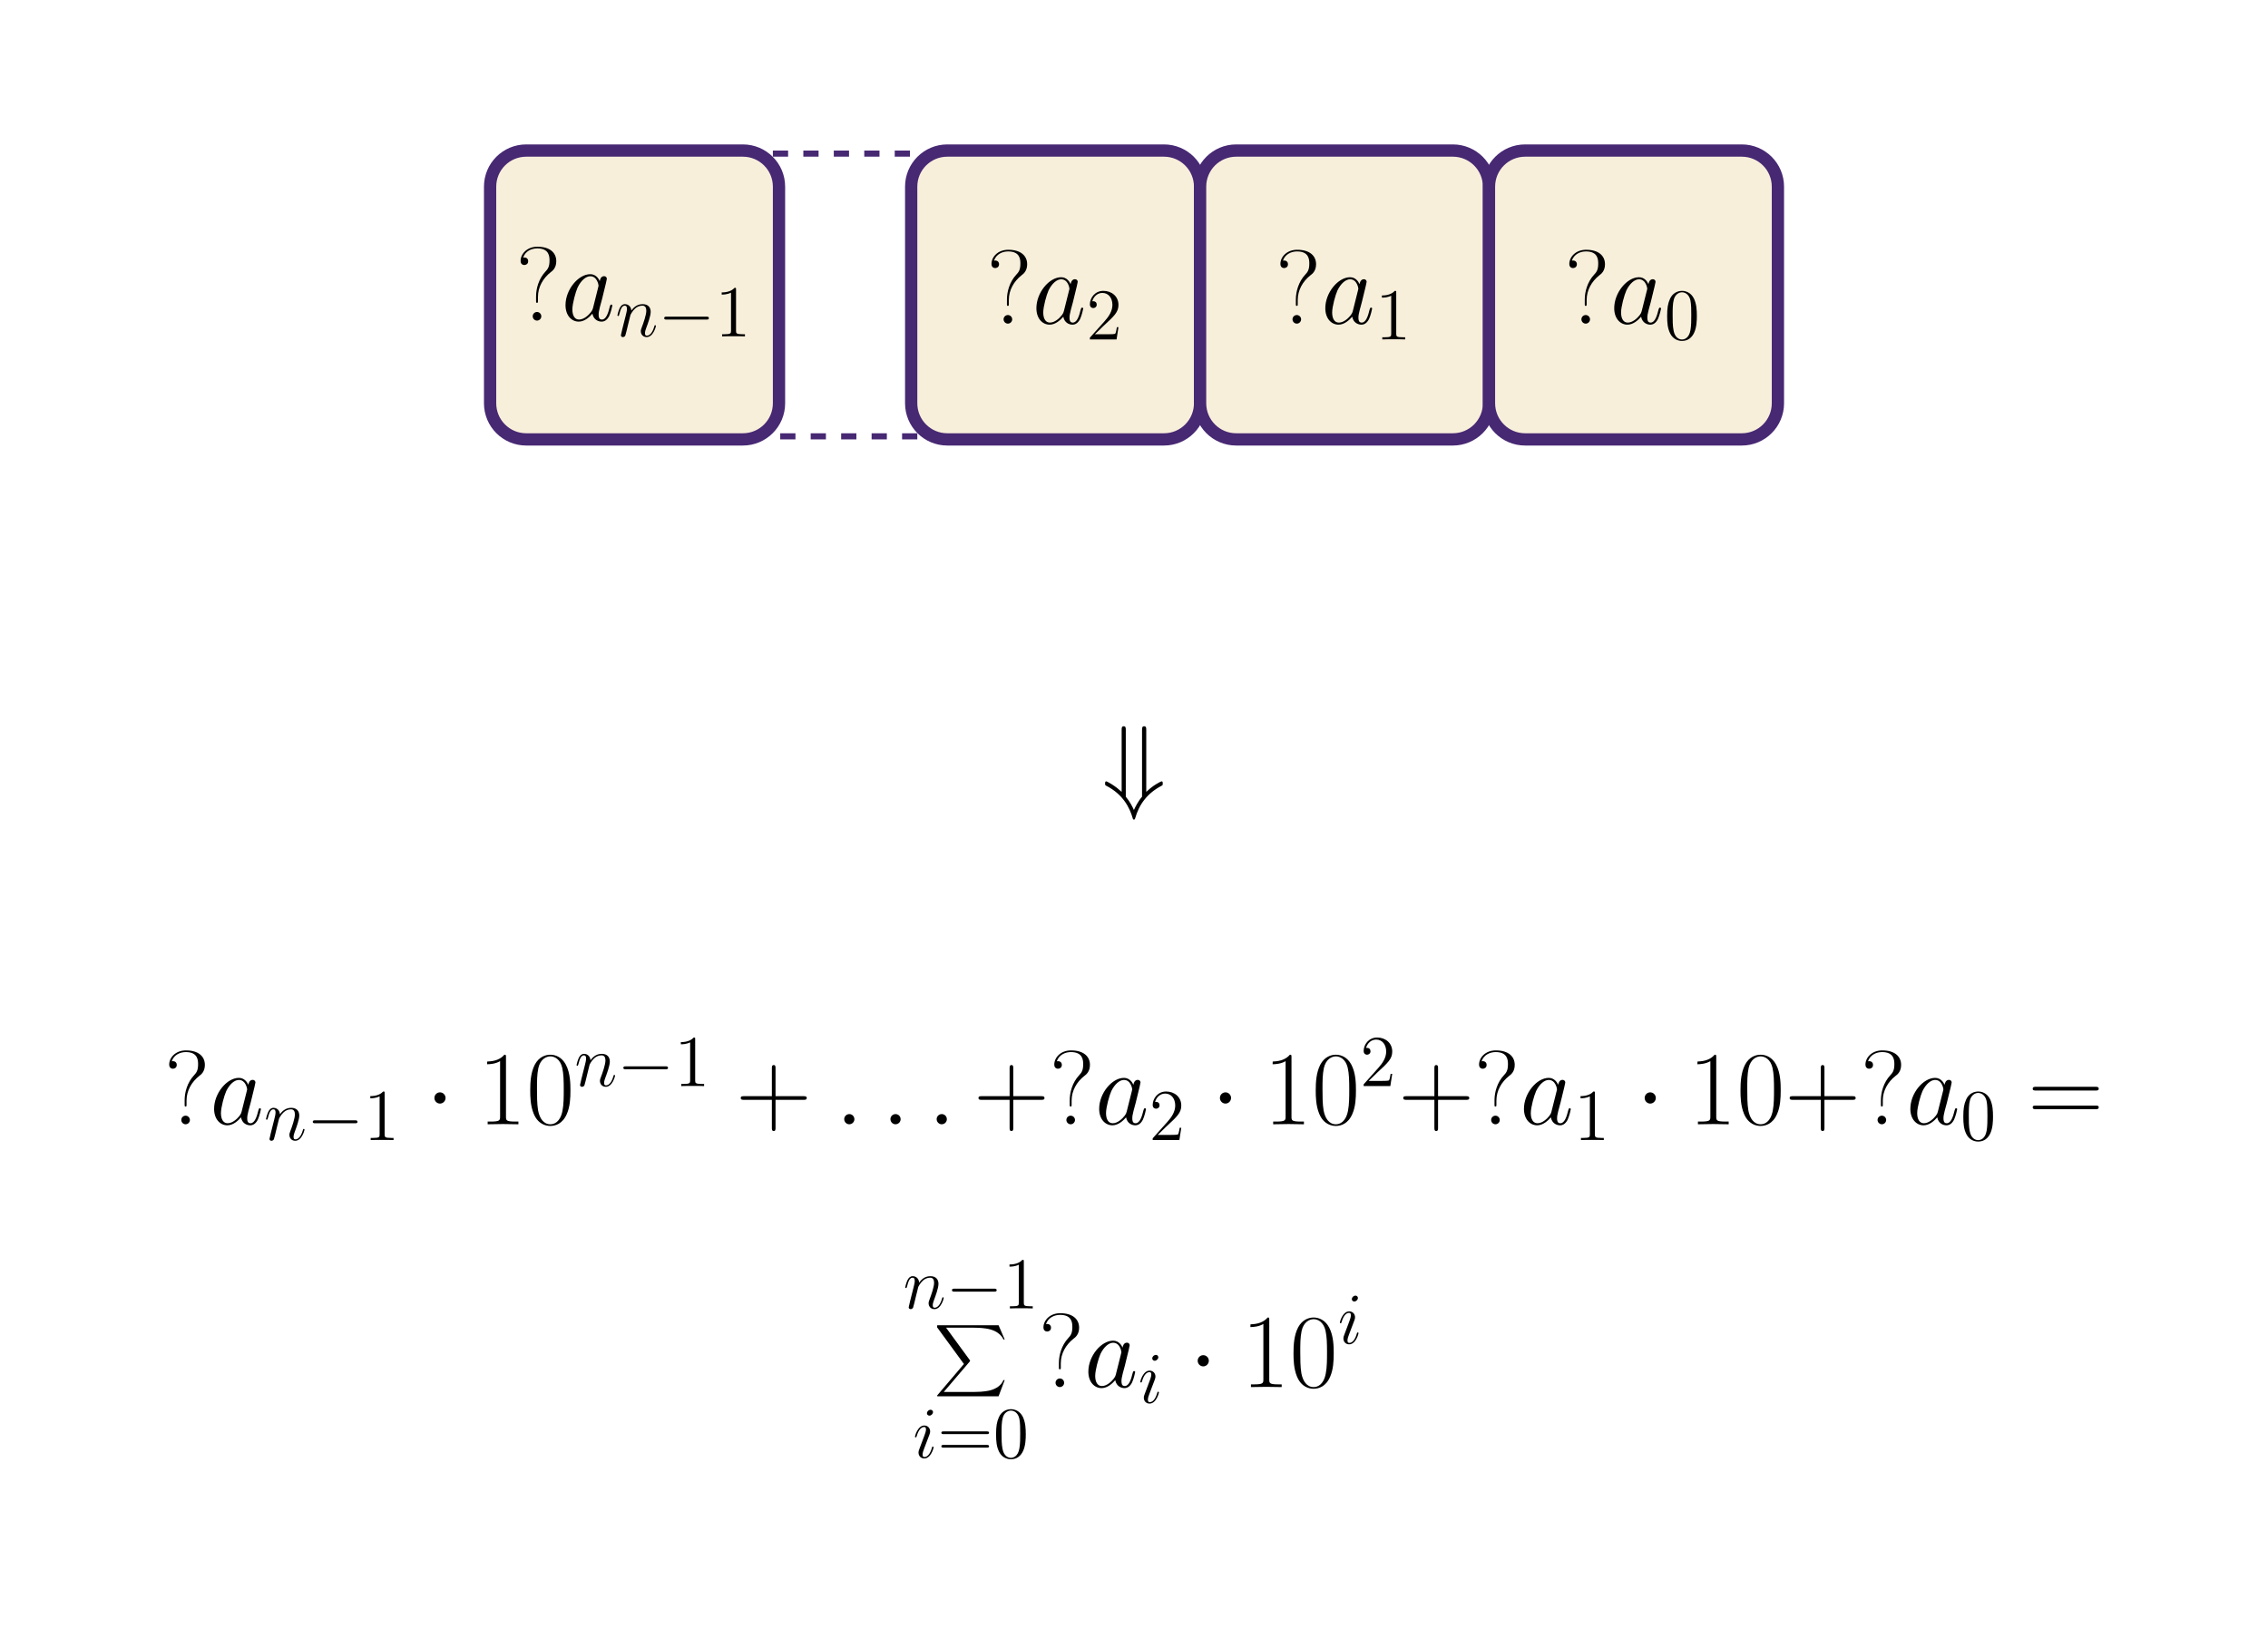
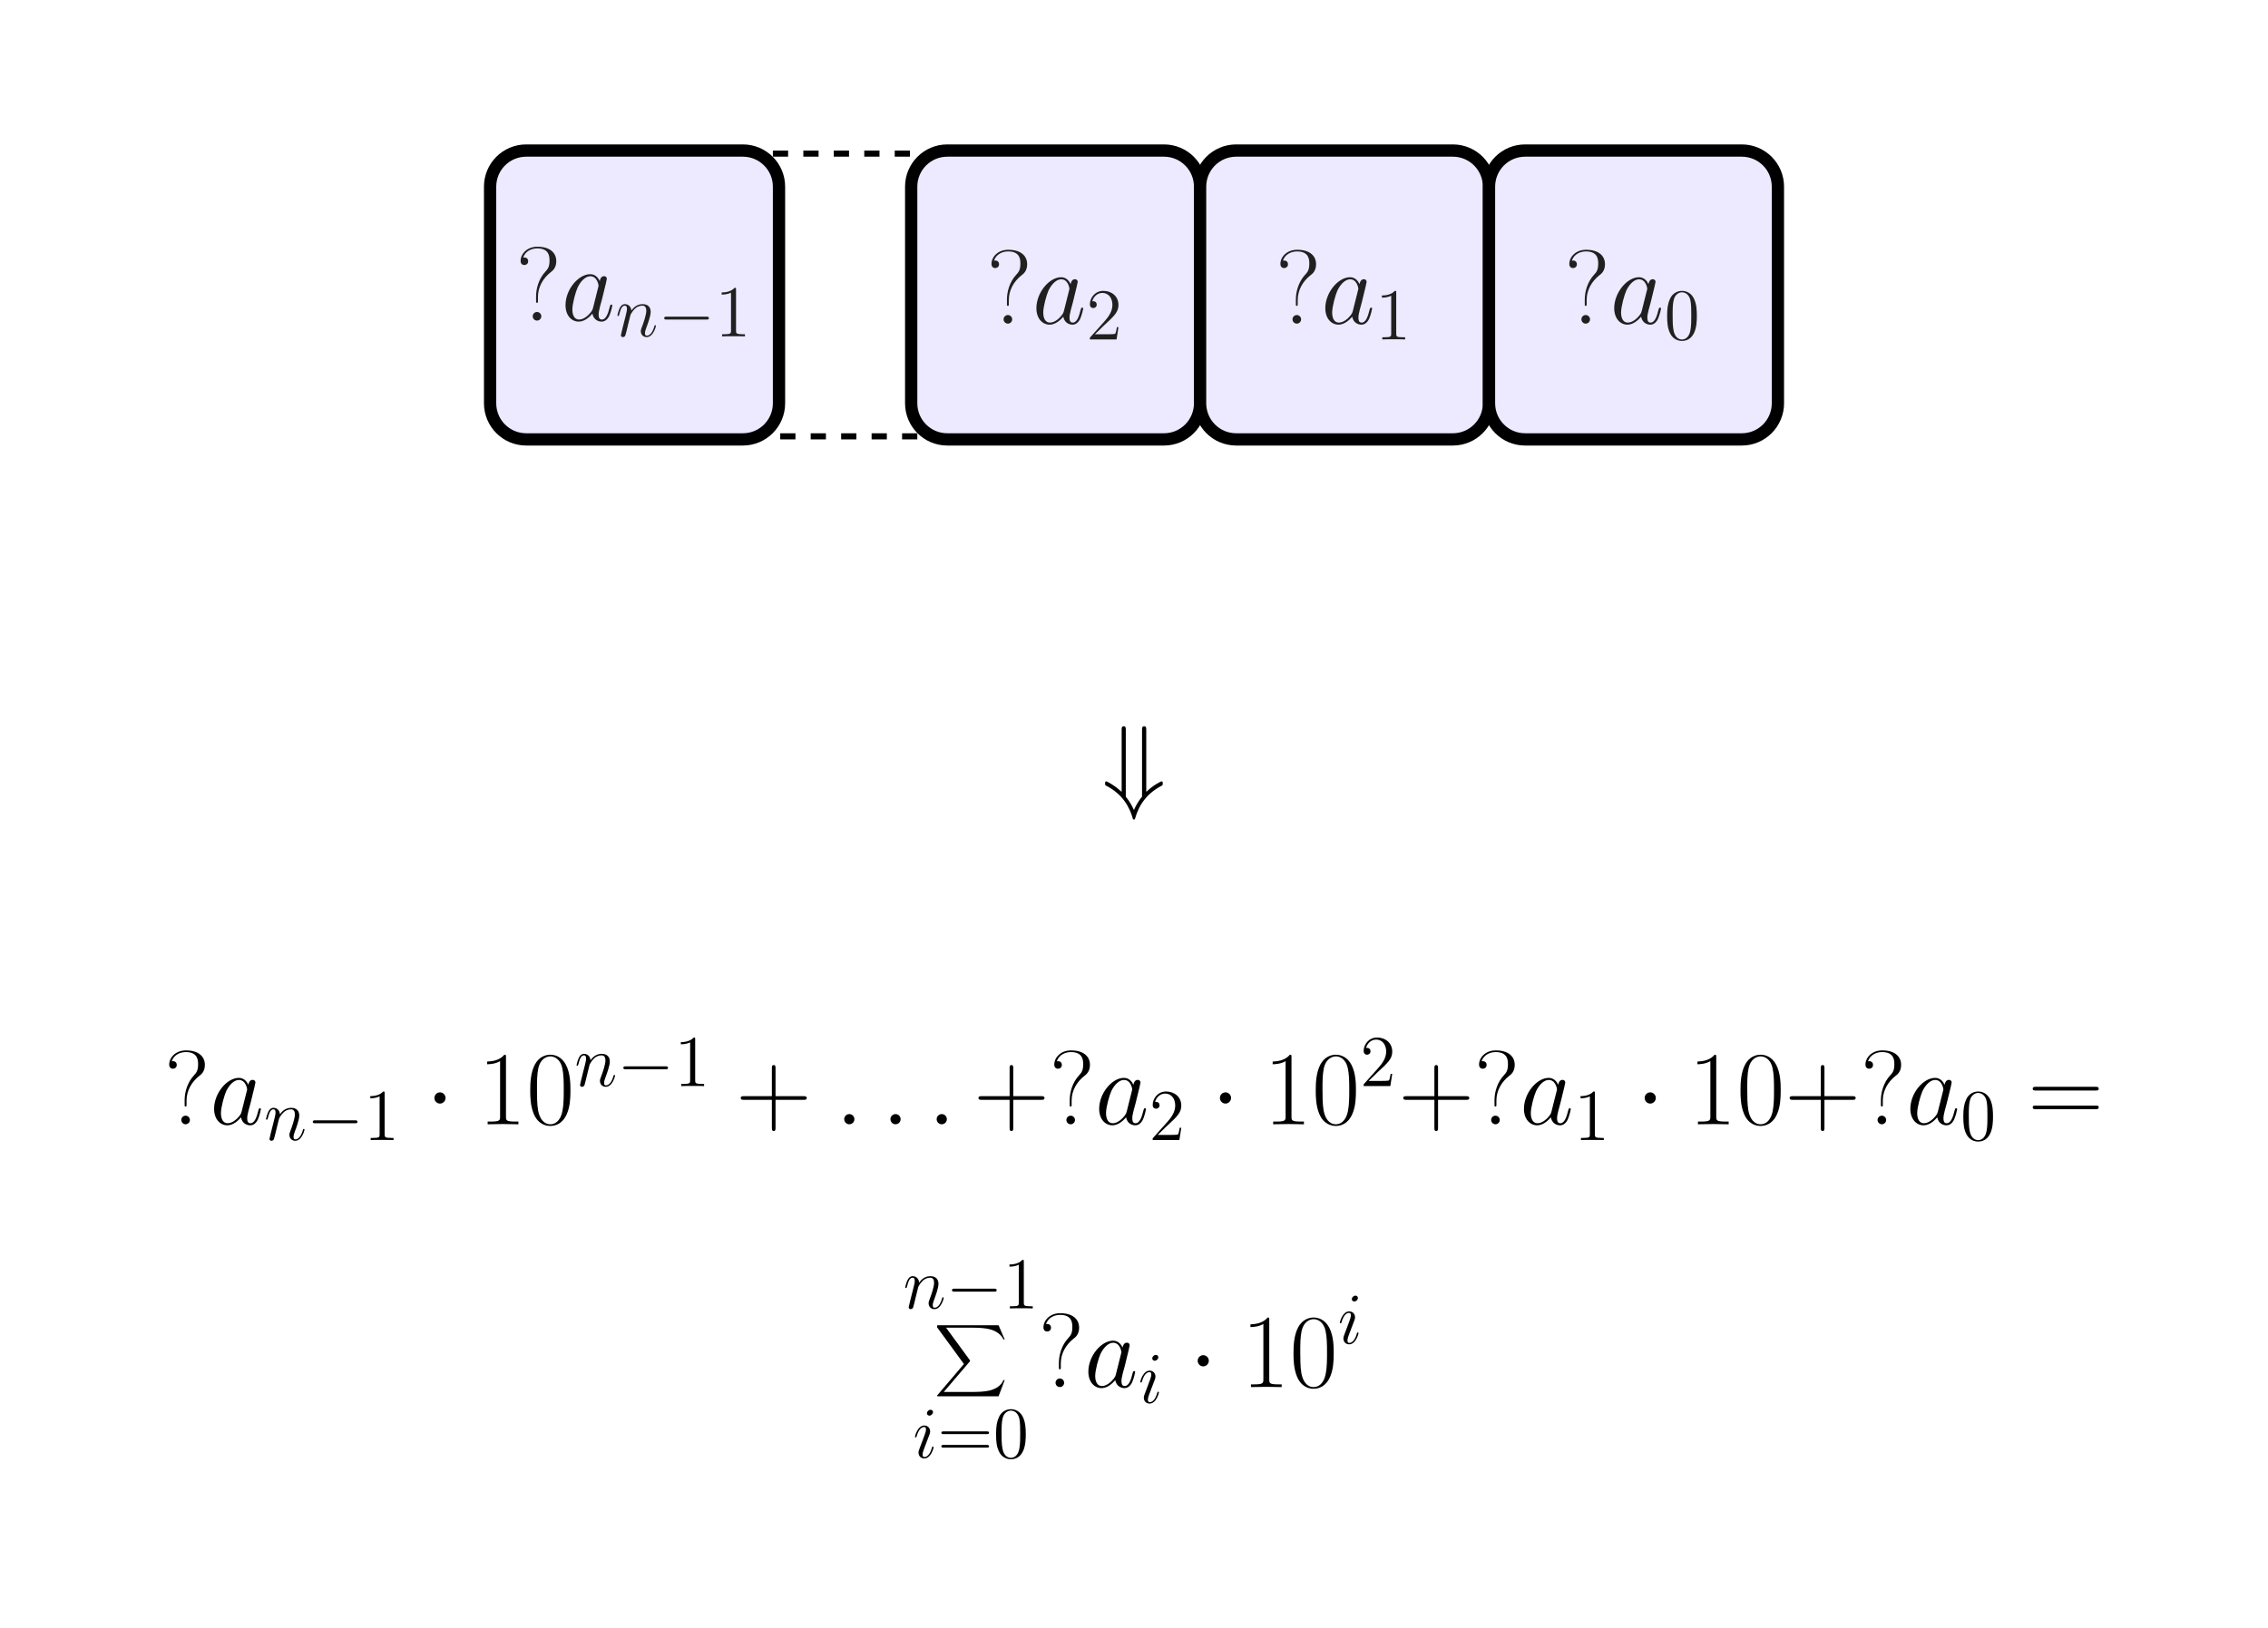
<svg xmlns="http://www.w3.org/2000/svg" xmlns:xlink="http://www.w3.org/1999/xlink" width="445.049" height="319.371" viewBox="0 0 445.049 319.371">
  <defs>
    <g>
      <g id="glyph-0-0">
        <path d="M 4.359 -4.641 C 4.359 -6.594 5.344 -8.297 6.844 -9.484 C 7.234 -9.766 7.953 -10.344 7.953 -11.656 C 7.953 -13.328 6.688 -14.5 4.25 -14.5 C 2.188 -14.5 0.953 -13.078 0.953 -11.719 C 0.953 -10.906 1.625 -10.906 1.688 -10.906 C 1.922 -10.906 2.438 -11.047 2.438 -11.656 C 2.438 -12.172 2.047 -12.391 1.688 -12.391 C 1.609 -12.391 1.516 -12.375 1.453 -12.359 C 1.875 -13.656 3.125 -14.172 4.219 -14.172 C 6.609 -14.172 6.625 -12.516 6.625 -11.75 C 6.625 -10.5 6.234 -10.062 5.844 -9.641 C 4.484 -8.188 3.984 -6.234 3.984 -4.734 L 3.984 -3.922 C 3.984 -3.578 3.984 -3.484 4.172 -3.484 C 4.359 -3.484 4.359 -3.578 4.359 -3.922 Z M 5.016 -0.844 C 5.016 -1.297 4.641 -1.688 4.172 -1.688 C 3.719 -1.688 3.328 -1.328 3.328 -0.844 C 3.328 -0.391 3.703 0 4.172 0 C 4.625 0 5.016 -0.375 5.016 -0.844 Z M 5.016 -0.844 " />
      </g>
      <g id="glyph-0-1">
        <path d="M 5.5 -13.203 C 5.5 -13.641 5.469 -13.656 5.188 -13.656 C 4.375 -12.688 3.156 -12.375 2 -12.328 C 1.938 -12.328 1.844 -12.328 1.812 -12.297 C 1.797 -12.25 1.797 -12.203 1.797 -11.781 C 2.438 -11.781 3.516 -11.891 4.344 -12.391 L 4.344 -1.516 C 4.344 -0.781 4.297 -0.531 2.516 -0.531 L 1.906 -0.531 L 1.906 0 C 2.891 -0.016 3.922 -0.047 4.922 -0.047 C 5.906 -0.047 6.938 -0.016 7.938 0 L 7.938 -0.531 L 7.312 -0.531 C 5.531 -0.531 5.5 -0.766 5.5 -1.516 Z M 5.5 -13.203 " />
      </g>
      <g id="glyph-0-2">
        <path d="M 8.672 -6.625 C 8.672 -7.891 8.656 -10.031 7.781 -11.688 C 7.016 -13.141 5.797 -13.656 4.734 -13.656 C 3.734 -13.656 2.484 -13.203 1.688 -11.719 C 0.875 -10.156 0.781 -8.234 0.781 -6.625 C 0.781 -5.453 0.812 -3.656 1.453 -2.094 C 2.328 0.047 3.922 0.328 4.734 0.328 C 5.688 0.328 7.125 -0.062 7.969 -2.031 C 8.594 -3.453 8.672 -5.125 8.672 -6.625 Z M 4.734 0 C 3.406 0 2.625 -1.141 2.328 -2.703 C 2.109 -3.922 2.109 -5.703 2.109 -6.859 C 2.109 -8.453 2.109 -9.766 2.375 -11.031 C 2.766 -12.781 3.922 -13.328 4.734 -13.328 C 5.578 -13.328 6.672 -12.766 7.062 -11.078 C 7.328 -9.891 7.359 -8.516 7.359 -6.859 C 7.359 -5.516 7.359 -3.859 7.109 -2.641 C 6.672 -0.391 5.453 0 4.734 0 Z M 4.734 0 " />
      </g>
      <g id="glyph-0-3">
        <path d="M 7.781 -4.797 L 13.266 -4.797 C 13.547 -4.797 13.906 -4.797 13.906 -5.141 C 13.906 -5.516 13.578 -5.516 13.266 -5.516 L 7.781 -5.516 L 7.781 -10.984 C 7.781 -11.281 7.781 -11.625 7.438 -11.625 C 7.062 -11.625 7.062 -11.297 7.062 -10.984 L 7.062 -5.516 L 1.594 -5.516 C 1.297 -5.516 0.953 -5.516 0.953 -5.172 C 0.953 -4.797 1.281 -4.797 1.594 -4.797 L 7.062 -4.797 L 7.062 0.688 C 7.062 0.969 7.062 1.328 7.422 1.328 C 7.781 1.328 7.781 0.984 7.781 0.688 Z M 7.781 -4.797 " />
      </g>
      <g id="glyph-0-4">
        <path d="M 13.281 -6.625 C 13.594 -6.625 13.906 -6.625 13.906 -6.984 C 13.906 -7.359 13.547 -7.359 13.203 -7.359 L 1.656 -7.359 C 1.297 -7.359 0.953 -7.359 0.953 -6.984 C 0.953 -6.625 1.266 -6.625 1.562 -6.625 Z M 13.203 -2.953 C 13.547 -2.953 13.906 -2.953 13.906 -3.328 C 13.906 -3.672 13.594 -3.672 13.281 -3.672 L 1.562 -3.672 C 1.266 -3.672 0.953 -3.672 0.953 -3.328 C 0.953 -2.953 1.297 -2.953 1.656 -2.953 Z M 13.203 -2.953 " />
      </g>
      <g id="glyph-1-0">
        <path d="M 6.219 -2.453 C 6.109 -2.109 6.109 -2.062 5.828 -1.672 C 5.375 -1.094 4.469 -0.203 3.484 -0.203 C 2.641 -0.203 2.172 -0.969 2.172 -2.188 C 2.172 -3.328 2.812 -5.641 3.203 -6.5 C 3.906 -7.953 4.875 -8.703 5.688 -8.703 C 7.047 -8.703 7.312 -7 7.312 -6.844 C 7.312 -6.812 7.25 -6.547 7.234 -6.5 Z M 7.547 -7.75 C 7.312 -8.281 6.75 -9.109 5.688 -9.109 C 3.344 -9.109 0.828 -6.094 0.828 -3.031 C 0.828 -0.984 2.031 0.203 3.422 0.203 C 4.562 0.203 5.531 -0.688 6.109 -1.359 C 6.328 -0.141 7.297 0.203 7.906 0.203 C 8.531 0.203 9.031 -0.172 9.406 -0.906 C 9.734 -1.609 10.016 -2.875 10.016 -2.953 C 10.016 -3.062 9.938 -3.141 9.812 -3.141 C 9.625 -3.141 9.609 -3.031 9.516 -2.734 C 9.219 -1.516 8.812 -0.203 7.969 -0.203 C 7.375 -0.203 7.328 -0.75 7.328 -1.156 C 7.328 -1.625 7.391 -1.859 7.578 -2.672 C 7.719 -3.188 7.828 -3.641 8 -4.234 C 8.766 -7.328 8.938 -8.078 8.938 -8.203 C 8.938 -8.484 8.719 -8.719 8.406 -8.719 C 7.75 -8.719 7.578 -8 7.547 -7.75 Z M 7.547 -7.75 " />
      </g>
      <g id="glyph-1-1">
        <path d="M 3.797 -0.984 C 3.797 -1.594 3.312 -2 2.812 -2 C 2.203 -2 1.797 -1.516 1.797 -1.016 C 1.797 -0.406 2.297 0 2.781 0 C 3.391 0 3.797 -0.5 3.797 -0.984 Z M 3.797 -0.984 " />
      </g>
      <g id="glyph-2-0">
        <path d="M 2.953 -4.203 C 2.984 -4.281 3.344 -5 3.875 -5.469 C 4.25 -5.812 4.734 -6.031 5.297 -6.031 C 5.859 -6.031 6.062 -5.609 6.062 -5.031 C 6.062 -4.219 5.484 -2.578 5.188 -1.812 C 5.062 -1.469 4.984 -1.281 4.984 -1.016 C 4.984 -0.375 5.438 0.141 6.125 0.141 C 7.453 0.141 7.953 -1.969 7.953 -2.047 C 7.953 -2.125 7.906 -2.188 7.812 -2.188 C 7.688 -2.188 7.672 -2.141 7.609 -1.891 C 7.266 -0.719 6.734 -0.141 6.172 -0.141 C 6.031 -0.141 5.797 -0.156 5.797 -0.609 C 5.797 -0.969 5.953 -1.406 6.031 -1.609 C 6.328 -2.391 6.922 -4 6.922 -4.812 C 6.922 -5.688 6.422 -6.328 5.328 -6.328 C 4.062 -6.328 3.391 -5.422 3.125 -5.062 C 3.078 -5.875 2.5 -6.328 1.859 -6.328 C 1.406 -6.328 1.094 -6.047 0.844 -5.562 C 0.594 -5.047 0.391 -4.188 0.391 -4.125 C 0.391 -4.078 0.438 -4 0.547 -4 C 0.656 -4 0.672 -4.016 0.766 -4.344 C 0.984 -5.219 1.25 -6.031 1.828 -6.031 C 2.156 -6.031 2.266 -5.812 2.266 -5.375 C 2.266 -5.062 2.125 -4.5 2.016 -4.062 L 1.625 -2.516 C 1.562 -2.234 1.406 -1.594 1.328 -1.328 C 1.234 -0.969 1.078 -0.281 1.078 -0.219 C 1.078 -0.016 1.234 0.141 1.453 0.141 C 1.625 0.141 1.828 0.062 1.938 -0.156 C 1.969 -0.234 2.094 -0.734 2.172 -1.016 L 2.484 -2.312 Z M 2.953 -4.203 " />
      </g>
      <g id="glyph-2-1">
        <path d="M 4.062 -2.047 C 4.062 -2.125 4 -2.188 3.922 -2.188 C 3.781 -2.188 3.766 -2.141 3.703 -1.891 C 3.328 -0.594 2.734 -0.141 2.266 -0.141 C 2.094 -0.141 1.891 -0.188 1.891 -0.609 C 1.891 -1 2.062 -1.438 2.219 -1.859 L 3.234 -4.531 C 3.266 -4.641 3.375 -4.906 3.375 -5.172 C 3.375 -5.781 2.938 -6.328 2.234 -6.328 C 0.922 -6.328 0.391 -4.25 0.391 -4.125 C 0.391 -4.078 0.438 -4 0.547 -4 C 0.672 -4 0.688 -4.062 0.75 -4.266 C 1.094 -5.469 1.641 -6.031 2.188 -6.031 C 2.328 -6.031 2.562 -6.031 2.562 -5.562 C 2.562 -5.188 2.375 -4.719 2.266 -4.406 L 1.266 -1.734 C 1.172 -1.5 1.094 -1.281 1.094 -1.016 C 1.094 -0.375 1.531 0.141 2.219 0.141 C 3.547 0.141 4.062 -1.953 4.062 -2.047 Z M 3.938 -8.953 C 3.938 -9.172 3.766 -9.422 3.453 -9.422 C 3.125 -9.422 2.75 -9.109 2.75 -8.734 C 2.75 -8.375 3.062 -8.266 3.234 -8.266 C 3.609 -8.266 3.938 -8.641 3.938 -8.953 Z M 3.938 -8.953 " />
      </g>
      <g id="glyph-3-0">
        <path d="M 9.453 -3.297 C 9.703 -3.297 9.953 -3.297 9.953 -3.578 C 9.953 -3.875 9.703 -3.875 9.453 -3.875 L 1.688 -3.875 C 1.453 -3.875 1.188 -3.875 1.188 -3.578 C 1.188 -3.297 1.453 -3.297 1.688 -3.297 Z M 9.453 -3.297 " />
      </g>
      <g id="glyph-4-0">
        <path d="M 4.125 -9.188 C 4.125 -9.531 4.125 -9.531 3.844 -9.531 C 3.5 -9.156 2.781 -8.625 1.312 -8.625 L 1.312 -8.203 C 1.641 -8.203 2.359 -8.203 3.141 -8.578 L 3.141 -1.109 C 3.141 -0.594 3.094 -0.422 1.844 -0.422 L 1.391 -0.422 L 1.391 0 C 1.781 -0.031 3.172 -0.031 3.641 -0.031 C 4.109 -0.031 5.5 -0.031 5.875 0 L 5.875 -0.422 L 5.438 -0.422 C 4.172 -0.422 4.125 -0.594 4.125 -1.109 Z M 4.125 -9.188 " />
      </g>
      <g id="glyph-4-1">
        <path d="M 6.312 -2.406 L 6 -2.406 C 5.953 -2.172 5.844 -1.375 5.688 -1.141 C 5.594 -1.016 4.781 -1.016 4.344 -1.016 L 1.688 -1.016 C 2.078 -1.344 2.953 -2.266 3.328 -2.609 C 5.516 -4.625 6.312 -5.359 6.312 -6.781 C 6.312 -8.438 5 -9.531 3.344 -9.531 C 1.672 -9.531 0.703 -8.125 0.703 -6.891 C 0.703 -6.156 1.328 -6.156 1.375 -6.156 C 1.672 -6.156 2.047 -6.375 2.047 -6.828 C 2.047 -7.234 1.781 -7.5 1.375 -7.5 C 1.25 -7.5 1.219 -7.5 1.172 -7.484 C 1.453 -8.469 2.219 -9.125 3.156 -9.125 C 4.375 -9.125 5.125 -8.109 5.125 -6.781 C 5.125 -5.562 4.422 -4.5 3.594 -3.578 L 0.703 -0.344 L 0.703 0 L 5.938 0 Z M 6.312 -2.406 " />
      </g>
      <g id="glyph-4-2">
        <path d="M 6.422 -4.594 C 6.422 -5.781 6.359 -6.938 5.844 -8.031 C 5.25 -9.219 4.219 -9.531 3.516 -9.531 C 2.688 -9.531 1.656 -9.125 1.141 -7.938 C 0.734 -7.031 0.594 -6.141 0.594 -4.594 C 0.594 -3.203 0.688 -2.156 1.203 -1.141 C 1.766 -0.047 2.75 0.297 3.5 0.297 C 4.75 0.297 5.469 -0.438 5.875 -1.281 C 6.391 -2.359 6.422 -3.766 6.422 -4.594 Z M 3.5 0.016 C 3.047 0.016 2.109 -0.25 1.844 -1.812 C 1.672 -2.672 1.672 -3.766 1.672 -4.766 C 1.672 -5.938 1.672 -7 1.906 -7.844 C 2.156 -8.812 2.891 -9.25 3.5 -9.25 C 4.047 -9.25 4.875 -8.922 5.156 -7.688 C 5.328 -6.875 5.328 -5.734 5.328 -4.766 C 5.328 -3.797 5.328 -2.719 5.172 -1.844 C 4.906 -0.266 4 0.016 3.5 0.016 Z M 3.5 0.016 " />
      </g>
      <g id="glyph-4-3">
        <path d="M 9.688 -4.641 C 9.891 -4.641 10.141 -4.641 10.141 -4.906 C 10.141 -5.172 9.891 -5.172 9.688 -5.172 L 1.234 -5.172 C 1.031 -5.172 0.781 -5.172 0.781 -4.922 C 0.781 -4.641 1.016 -4.641 1.234 -4.641 Z M 9.688 -1.984 C 9.891 -1.984 10.141 -1.984 10.141 -2.234 C 10.141 -2.516 9.891 -2.516 9.688 -2.516 L 1.234 -2.516 C 1.031 -2.516 0.781 -2.516 0.781 -2.25 C 0.781 -1.984 1.016 -1.984 1.234 -1.984 Z M 9.688 -1.984 " />
      </g>
      <g id="glyph-5-0">
        <path d="M 3.969 -5.172 C 3.969 -5.766 3.469 -6.266 2.875 -6.266 C 2.266 -6.266 1.781 -5.766 1.781 -5.172 C 1.781 -4.562 2.266 -4.062 2.875 -4.062 C 3.469 -4.062 3.969 -4.562 3.969 -5.172 Z M 3.969 -5.172 " />
      </g>
      <g id="glyph-5-1">
        <path d="M 8.719 -13.594 C 8.719 -13.969 8.719 -14.328 8.297 -14.328 C 7.891 -14.328 7.891 -13.938 7.891 -13.594 L 7.891 -0.5 C 7.078 0.453 6.531 1.594 6.297 2.109 C 6.047 1.547 5.5 0.438 4.703 -0.5 L 4.703 -13.594 C 4.703 -13.969 4.703 -14.328 4.297 -14.328 C 3.891 -14.328 3.891 -13.969 3.891 -13.594 L 3.891 -1.453 C 3.078 -2.188 2.781 -2.375 2.453 -2.609 C 1.781 -3.078 0.984 -3.516 0.875 -3.516 C 0.641 -3.516 0.641 -3.281 0.641 -3.094 C 0.641 -2.812 0.641 -2.766 0.891 -2.641 C 4.094 -0.984 5.438 1.516 6.094 3.828 C 6.109 3.953 6.219 3.984 6.297 3.984 C 6.469 3.984 6.5 3.844 6.531 3.766 C 7.312 1.047 8.844 -1.156 11.797 -2.688 C 11.953 -2.766 11.953 -2.875 11.953 -3.094 C 11.953 -3.281 11.953 -3.516 11.734 -3.516 C 11.609 -3.516 10.781 -3.062 10.141 -2.625 C 9.703 -2.312 9.422 -2.094 8.719 -1.453 Z M 8.719 -13.594 " />
      </g>
      <g id="glyph-6-0">
        <path d="M 12.625 13.953 L 13.828 10.766 L 13.578 10.766 C 13.188 11.797 12.125 12.484 10.984 12.781 C 10.781 12.828 9.797 13.094 7.891 13.094 L 1.875 13.094 L 6.953 7.141 C 7.016 7.062 7.031 7.031 7.031 6.984 C 7.031 6.953 7.031 6.922 6.969 6.828 L 2.328 0.484 L 7.781 0.484 C 9.125 0.484 10.031 0.625 10.125 0.641 C 10.656 0.719 11.531 0.891 12.312 1.391 C 12.562 1.547 13.234 2 13.578 2.797 L 13.828 2.797 L 12.625 0 L 0.844 0 C 0.609 0 0.594 0.016 0.562 0.062 C 0.562 0.094 0.562 0.297 0.562 0.406 L 5.828 7.609 L 0.672 13.672 C 0.562 13.781 0.562 13.844 0.562 13.844 C 0.562 13.953 0.656 13.953 0.844 13.953 Z M 12.625 13.953 " />
      </g>
    </g>
    <clipPath id="clip-0">
      <path clip-rule="nonzero" d="M 151.66 29.551 L 180.004 29.551 L 180.004 86.246 L 151.66 86.246 Z M 151.66 29.551 " />
    </clipPath>
  </defs>
-   <path fill-rule="nonzero" fill="rgb(100%, 100%, 100%)" fill-opacity="1" d="M -0.004 319.375 L 445.051 0 " />
-   <path fill-rule="nonzero" fill="rgb(97.255%, 93.726%, 85.883%)" fill-opacity="1" stroke-width="2.409" stroke-linecap="butt" stroke-linejoin="miter" stroke="rgb(27.843%, 15.685%, 45.096%)" stroke-opacity="1" stroke-miterlimit="10" d="M 21.26 28.347 L -21.259 28.347 C -25.173 28.347 -28.345 25.175 -28.345 21.261 L -28.345 -21.258 C -28.345 -25.172 -25.173 -28.348 -21.259 -28.348 L 21.26 -28.348 C 25.174 -28.348 28.346 -25.172 28.346 -21.258 L 28.346 21.261 C 28.346 25.175 25.174 28.347 21.26 28.347 Z M 21.26 28.347 " transform="matrix(1, 0, 0, -1, 124.517, 57.898)" />
-   <g fill="rgb(0%, 0%, 0%)" fill-opacity="1">
+   <path fill-rule="nonzero" fill="rgb(100%, 100%, 100%)" fill-opacity="1" d="M 0 319.371 L 445.047 0 " />
+   <path fill-rule="nonzero" fill="rgb(92.94%, 91.373%, 99.608%)" fill-opacity="1" stroke-width="2.409" stroke-linecap="butt" stroke-linejoin="miter" stroke="rgb(0%, 0%, 0%)" stroke-opacity="1" stroke-miterlimit="10" d="M 21.26 28.347 L -21.259 28.347 C -25.173 28.347 -28.345 25.175 -28.345 21.261 L -28.345 -21.258 C -28.345 -25.172 -25.173 -28.348 -21.259 -28.348 L 21.26 -28.348 C 25.174 -28.348 28.346 -25.172 28.346 -21.258 L 28.346 21.261 C 28.346 25.175 25.174 28.347 21.26 28.347 Z M 21.26 28.347 " transform="matrix(1, 0, 0, -1, 124.517, 57.898)" />
+   <g fill="rgb(12.549%, 12.549%, 12.549%)" fill-opacity="1">
    <use xlink:href="#glyph-0-0" x="101.206" y="62.925" />
  </g>
-   <g fill="rgb(0%, 0%, 0%)" fill-opacity="1">
+   <g fill="rgb(12.549%, 12.549%, 12.549%)" fill-opacity="1">
    <use xlink:href="#glyph-1-0" x="110.143" y="62.925" />
  </g>
-   <g fill="rgb(0%, 0%, 0%)" fill-opacity="1">
+   <g fill="rgb(12.549%, 12.549%, 12.549%)" fill-opacity="1">
    <use xlink:href="#glyph-2-0" x="120.763" y="66.024" />
  </g>
-   <g fill="rgb(0%, 0%, 0%)" fill-opacity="1">
+   <g fill="rgb(12.549%, 12.549%, 12.549%)" fill-opacity="1">
    <use xlink:href="#glyph-3-0" x="129.148" y="66.024" />
  </g>
-   <g fill="rgb(0%, 0%, 0%)" fill-opacity="1">
+   <g fill="rgb(12.549%, 12.549%, 12.549%)" fill-opacity="1">
    <use xlink:href="#glyph-4-0" x="140.307" y="66.024" />
  </g>
  <g clip-path="url(#clip-0)">
-     <path fill="none" stroke-width="2.409" stroke-linecap="butt" stroke-linejoin="miter" stroke="rgb(27.843%, 15.685%, 45.096%)" stroke-opacity="1" stroke-dasharray="2.989 2.989" stroke-miterlimit="10" d="M -14.172 28.347 L 14.172 28.347 M 14.172 -28.348 L -14.172 -28.348 " transform="matrix(1, 0, 0, -1, 165.832, 57.898)" />
-   </g>
-   <path fill-rule="nonzero" fill="rgb(97.255%, 93.726%, 85.883%)" fill-opacity="1" stroke-width="2.409" stroke-linecap="butt" stroke-linejoin="miter" stroke="rgb(27.843%, 15.685%, 45.096%)" stroke-opacity="1" stroke-miterlimit="10" d="M 21.259 28.347 L -21.26 28.347 C -25.174 28.347 -28.346 25.175 -28.346 21.261 L -28.346 -21.258 C -28.346 -25.172 -25.174 -28.348 -21.26 -28.348 L 21.259 -28.348 C 25.173 -28.348 28.345 -25.172 28.345 -21.258 L 28.345 21.261 C 28.345 25.175 25.173 28.347 21.259 28.347 Z M 21.259 28.347 " transform="matrix(1, 0, 0, -1, 207.147, 57.898)" />
-   <g fill="rgb(0%, 0%, 0%)" fill-opacity="1">
+     <path fill="none" stroke-width="2.409" stroke-linecap="butt" stroke-linejoin="miter" stroke="rgb(0%, 0%, 0%)" stroke-opacity="1" stroke-dasharray="2.989 2.989" stroke-miterlimit="10" d="M -14.172 28.347 L 14.172 28.347 M 14.172 -28.348 L -14.172 -28.348 " transform="matrix(1, 0, 0, -1, 165.832, 57.898)" />
+   </g>
+   <path fill-rule="nonzero" fill="rgb(92.94%, 91.373%, 99.608%)" fill-opacity="1" stroke-width="2.409" stroke-linecap="butt" stroke-linejoin="miter" stroke="rgb(0%, 0%, 0%)" stroke-opacity="1" stroke-miterlimit="10" d="M 21.259 28.347 L -21.26 28.347 C -25.174 28.347 -28.346 25.175 -28.346 21.261 L -28.346 -21.258 C -28.346 -25.172 -25.174 -28.348 -21.26 -28.348 L 21.259 -28.348 C 25.173 -28.348 28.345 -25.172 28.345 -21.258 L 28.345 21.261 C 28.345 25.175 25.173 28.347 21.259 28.347 Z M 21.259 28.347 " transform="matrix(1, 0, 0, -1, 207.147, 57.898)" />
+   <g fill="rgb(12.549%, 12.549%, 12.549%)" fill-opacity="1">
    <use xlink:href="#glyph-0-0" x="193.607" y="63.523" />
  </g>
-   <g fill="rgb(0%, 0%, 0%)" fill-opacity="1">
+   <g fill="rgb(12.549%, 12.549%, 12.549%)" fill-opacity="1">
    <use xlink:href="#glyph-1-0" x="202.544" y="63.523" />
  </g>
-   <g fill="rgb(0%, 0%, 0%)" fill-opacity="1">
+   <g fill="rgb(12.549%, 12.549%, 12.549%)" fill-opacity="1">
    <use xlink:href="#glyph-4-1" x="213.164" y="66.622" />
  </g>
-   <path fill-rule="nonzero" fill="rgb(97.255%, 93.726%, 85.883%)" fill-opacity="1" stroke-width="2.409" stroke-linecap="butt" stroke-linejoin="miter" stroke="rgb(27.843%, 15.685%, 45.096%)" stroke-opacity="1" stroke-miterlimit="10" d="M 21.259 28.347 L -21.261 28.347 C -25.175 28.347 -28.347 25.175 -28.347 21.261 L -28.347 -21.258 C -28.347 -25.172 -25.175 -28.348 -21.261 -28.348 L 21.259 -28.348 C 25.173 -28.348 28.349 -25.172 28.349 -21.258 L 28.349 21.261 C 28.349 25.175 25.173 28.347 21.259 28.347 Z M 21.259 28.347 " transform="matrix(1, 0, 0, -1, 263.839, 57.898)" />
-   <g fill="rgb(0%, 0%, 0%)" fill-opacity="1">
+   <path fill-rule="nonzero" fill="rgb(92.94%, 91.373%, 99.608%)" fill-opacity="1" stroke-width="2.409" stroke-linecap="butt" stroke-linejoin="miter" stroke="rgb(0%, 0%, 0%)" stroke-opacity="1" stroke-miterlimit="10" d="M 21.259 28.347 L -21.261 28.347 C -25.175 28.347 -28.347 25.175 -28.347 21.261 L -28.347 -21.258 C -28.347 -25.172 -25.175 -28.348 -21.261 -28.348 L 21.259 -28.348 C 25.173 -28.348 28.345 -25.172 28.345 -21.258 L 28.345 21.261 C 28.345 25.175 25.173 28.347 21.259 28.347 Z M 21.259 28.347 " transform="matrix(1, 0, 0, -1, 263.839, 57.898)" />
+   <g fill="rgb(12.549%, 12.549%, 12.549%)" fill-opacity="1">
    <use xlink:href="#glyph-0-0" x="250.3" y="63.523" />
  </g>
-   <g fill="rgb(0%, 0%, 0%)" fill-opacity="1">
+   <g fill="rgb(12.549%, 12.549%, 12.549%)" fill-opacity="1">
    <use xlink:href="#glyph-1-0" x="259.237" y="63.523" />
  </g>
-   <g fill="rgb(0%, 0%, 0%)" fill-opacity="1">
+   <g fill="rgb(12.549%, 12.549%, 12.549%)" fill-opacity="1">
    <use xlink:href="#glyph-4-0" x="269.857" y="66.622" />
  </g>
-   <path fill-rule="nonzero" fill="rgb(97.255%, 93.726%, 85.883%)" fill-opacity="1" stroke-width="2.409" stroke-linecap="butt" stroke-linejoin="miter" stroke="rgb(27.843%, 15.685%, 45.096%)" stroke-opacity="1" stroke-miterlimit="10" d="M 21.261 28.347 L -21.259 28.347 C -25.173 28.347 -28.348 25.175 -28.348 21.261 L -28.348 -21.258 C -28.348 -25.172 -25.173 -28.348 -21.259 -28.348 L 21.261 -28.348 C 25.175 -28.348 28.347 -25.172 28.347 -21.258 L 28.347 21.261 C 28.347 25.175 25.175 28.347 21.261 28.347 Z M 21.261 28.347 " transform="matrix(1, 0, 0, -1, 320.532, 57.898)" />
-   <g fill="rgb(0%, 0%, 0%)" fill-opacity="1">
+   <path fill-rule="nonzero" fill="rgb(92.94%, 91.373%, 99.608%)" fill-opacity="1" stroke-width="2.409" stroke-linecap="butt" stroke-linejoin="miter" stroke="rgb(0%, 0%, 0%)" stroke-opacity="1" stroke-miterlimit="10" d="M 21.261 28.347 L -21.259 28.347 C -25.173 28.347 -28.345 25.175 -28.345 21.261 L -28.345 -21.258 C -28.345 -25.172 -25.173 -28.348 -21.259 -28.348 L 21.261 -28.348 C 25.175 -28.348 28.347 -25.172 28.347 -21.258 L 28.347 21.261 C 28.347 25.175 25.175 28.347 21.261 28.347 Z M 21.261 28.347 " transform="matrix(1, 0, 0, -1, 320.532, 57.898)" />
+   <g fill="rgb(12.549%, 12.549%, 12.549%)" fill-opacity="1">
    <use xlink:href="#glyph-0-0" x="306.993" y="63.523" />
  </g>
-   <g fill="rgb(0%, 0%, 0%)" fill-opacity="1">
+   <g fill="rgb(12.549%, 12.549%, 12.549%)" fill-opacity="1">
    <use xlink:href="#glyph-1-0" x="315.93" y="63.523" />
  </g>
-   <g fill="rgb(0%, 0%, 0%)" fill-opacity="1">
+   <g fill="rgb(12.549%, 12.549%, 12.549%)" fill-opacity="1">
    <use xlink:href="#glyph-4-2" x="326.55" y="66.622" />
  </g>
  <g fill="rgb(0%, 0%, 0%)" fill-opacity="1">
    <use xlink:href="#glyph-0-0" x="32.248" y="220.674" />
  </g>
  <g fill="rgb(0%, 0%, 0%)" fill-opacity="1">
    <use xlink:href="#glyph-1-0" x="41.185" y="220.674" />
  </g>
  <g fill="rgb(0%, 0%, 0%)" fill-opacity="1">
    <use xlink:href="#glyph-2-0" x="51.805" y="223.773" />
  </g>
  <g fill="rgb(0%, 0%, 0%)" fill-opacity="1">
    <use xlink:href="#glyph-3-0" x="60.19" y="223.773" />
  </g>
  <g fill="rgb(0%, 0%, 0%)" fill-opacity="1">
    <use xlink:href="#glyph-4-0" x="71.349" y="223.773" />
  </g>
  <g fill="rgb(0%, 0%, 0%)" fill-opacity="1">
    <use xlink:href="#glyph-5-0" x="83.462" y="220.674" />
  </g>
  <g fill="rgb(0%, 0%, 0%)" fill-opacity="1">
    <use xlink:href="#glyph-0-1" x="93.789" y="220.674" />
    <use xlink:href="#glyph-0-2" x="103.265" y="220.674" />
  </g>
  <g fill="rgb(0%, 0%, 0%)" fill-opacity="1">
    <use xlink:href="#glyph-2-0" x="112.745" y="213.176" />
  </g>
  <g fill="rgb(0%, 0%, 0%)" fill-opacity="1">
    <use xlink:href="#glyph-3-0" x="121.13" y="213.176" />
  </g>
  <g fill="rgb(0%, 0%, 0%)" fill-opacity="1">
    <use xlink:href="#glyph-4-0" x="132.289" y="213.176" />
  </g>
  <g fill="rgb(0%, 0%, 0%)" fill-opacity="1">
    <use xlink:href="#glyph-0-3" x="144.402" y="220.674" />
  </g>
  <g fill="rgb(0%, 0%, 0%)" fill-opacity="1">
    <use xlink:href="#glyph-1-1" x="163.862" y="220.674" />
  </g>
  <g fill="rgb(0%, 0%, 0%)" fill-opacity="1">
    <use xlink:href="#glyph-1-1" x="172.933" y="220.674" />
  </g>
  <g fill="rgb(0%, 0%, 0%)" fill-opacity="1">
    <use xlink:href="#glyph-1-1" x="182.004" y="220.674" />
  </g>
  <g fill="rgb(0%, 0%, 0%)" fill-opacity="1">
    <use xlink:href="#glyph-0-3" x="191.054" y="220.674" />
    <use xlink:href="#glyph-0-0" x="205.927" y="220.674" />
  </g>
  <g fill="rgb(0%, 0%, 0%)" fill-opacity="1">
    <use xlink:href="#glyph-1-0" x="214.863" y="220.674" />
  </g>
  <g fill="rgb(0%, 0%, 0%)" fill-opacity="1">
    <use xlink:href="#glyph-4-1" x="225.489" y="223.773" />
  </g>
  <g fill="rgb(0%, 0%, 0%)" fill-opacity="1">
    <use xlink:href="#glyph-5-0" x="237.602" y="220.674" />
  </g>
  <g fill="rgb(0%, 0%, 0%)" fill-opacity="1">
    <use xlink:href="#glyph-0-1" x="247.929" y="220.674" />
    <use xlink:href="#glyph-0-2" x="257.405" y="220.674" />
  </g>
  <g fill="rgb(0%, 0%, 0%)" fill-opacity="1">
    <use xlink:href="#glyph-4-1" x="266.886" y="213.176" />
  </g>
  <g fill="rgb(0%, 0%, 0%)" fill-opacity="1">
    <use xlink:href="#glyph-0-3" x="274.408" y="220.674" />
    <use xlink:href="#glyph-0-0" x="289.281" y="220.674" />
  </g>
  <g fill="rgb(0%, 0%, 0%)" fill-opacity="1">
    <use xlink:href="#glyph-1-0" x="298.217" y="220.674" />
  </g>
  <g fill="rgb(0%, 0%, 0%)" fill-opacity="1">
    <use xlink:href="#glyph-4-0" x="308.838" y="223.773" />
  </g>
  <g fill="rgb(0%, 0%, 0%)" fill-opacity="1">
    <use xlink:href="#glyph-5-0" x="320.952" y="220.674" />
  </g>
  <g fill="rgb(0%, 0%, 0%)" fill-opacity="1">
    <use xlink:href="#glyph-0-1" x="331.279" y="220.674" />
    <use xlink:href="#glyph-0-2" x="340.755" y="220.674" />
    <use xlink:href="#glyph-0-3" x="350.231" y="220.674" />
    <use xlink:href="#glyph-0-0" x="365.104" y="220.674" />
  </g>
  <g fill="rgb(0%, 0%, 0%)" fill-opacity="1">
    <use xlink:href="#glyph-1-0" x="374.04" y="220.674" />
  </g>
  <g fill="rgb(0%, 0%, 0%)" fill-opacity="1">
    <use xlink:href="#glyph-4-2" x="384.666" y="223.773" />
  </g>
  <g fill="rgb(0%, 0%, 0%)" fill-opacity="1">
    <use xlink:href="#glyph-0-4" x="397.927" y="220.674" />
  </g>
  <g fill="rgb(0%, 0%, 0%)" fill-opacity="1">
    <use xlink:href="#glyph-2-0" x="177.235" y="256.818" />
  </g>
  <g fill="rgb(0%, 0%, 0%)" fill-opacity="1">
    <use xlink:href="#glyph-3-0" x="185.62" y="256.818" />
  </g>
  <g fill="rgb(0%, 0%, 0%)" fill-opacity="1">
    <use xlink:href="#glyph-4-0" x="196.779" y="256.818" />
  </g>
  <g fill="rgb(0%, 0%, 0%)" fill-opacity="1">
    <use xlink:href="#glyph-6-0" x="183.323" y="260.117" />
  </g>
  <g fill="rgb(0%, 0%, 0%)" fill-opacity="1">
    <use xlink:href="#glyph-2-1" x="179.147" y="286.127" />
  </g>
  <g fill="rgb(0%, 0%, 0%)" fill-opacity="1">
    <use xlink:href="#glyph-4-3" x="183.939" y="286.127" />
    <use xlink:href="#glyph-4-2" x="194.865" y="286.127" />
  </g>
  <g fill="rgb(0%, 0%, 0%)" fill-opacity="1">
    <use xlink:href="#glyph-0-0" x="203.802" y="272.257" />
  </g>
  <g fill="rgb(0%, 0%, 0%)" fill-opacity="1">
    <use xlink:href="#glyph-1-0" x="212.739" y="272.257" />
  </g>
  <g fill="rgb(0%, 0%, 0%)" fill-opacity="1">
    <use xlink:href="#glyph-2-1" x="223.359" y="275.356" />
  </g>
  <g fill="rgb(0%, 0%, 0%)" fill-opacity="1">
    <use xlink:href="#glyph-5-0" x="233.24" y="272.257" />
  </g>
  <g fill="rgb(0%, 0%, 0%)" fill-opacity="1">
    <use xlink:href="#glyph-0-1" x="243.567" y="272.257" />
    <use xlink:href="#glyph-0-2" x="253.043" y="272.257" />
  </g>
  <g fill="rgb(0%, 0%, 0%)" fill-opacity="1">
    <use xlink:href="#glyph-2-1" x="262.524" y="263.725" />
  </g>
  <g fill="rgb(0%, 0%, 0%)" fill-opacity="1">
    <use xlink:href="#glyph-5-1" x="216.211" y="156.878" />
  </g>
</svg>
